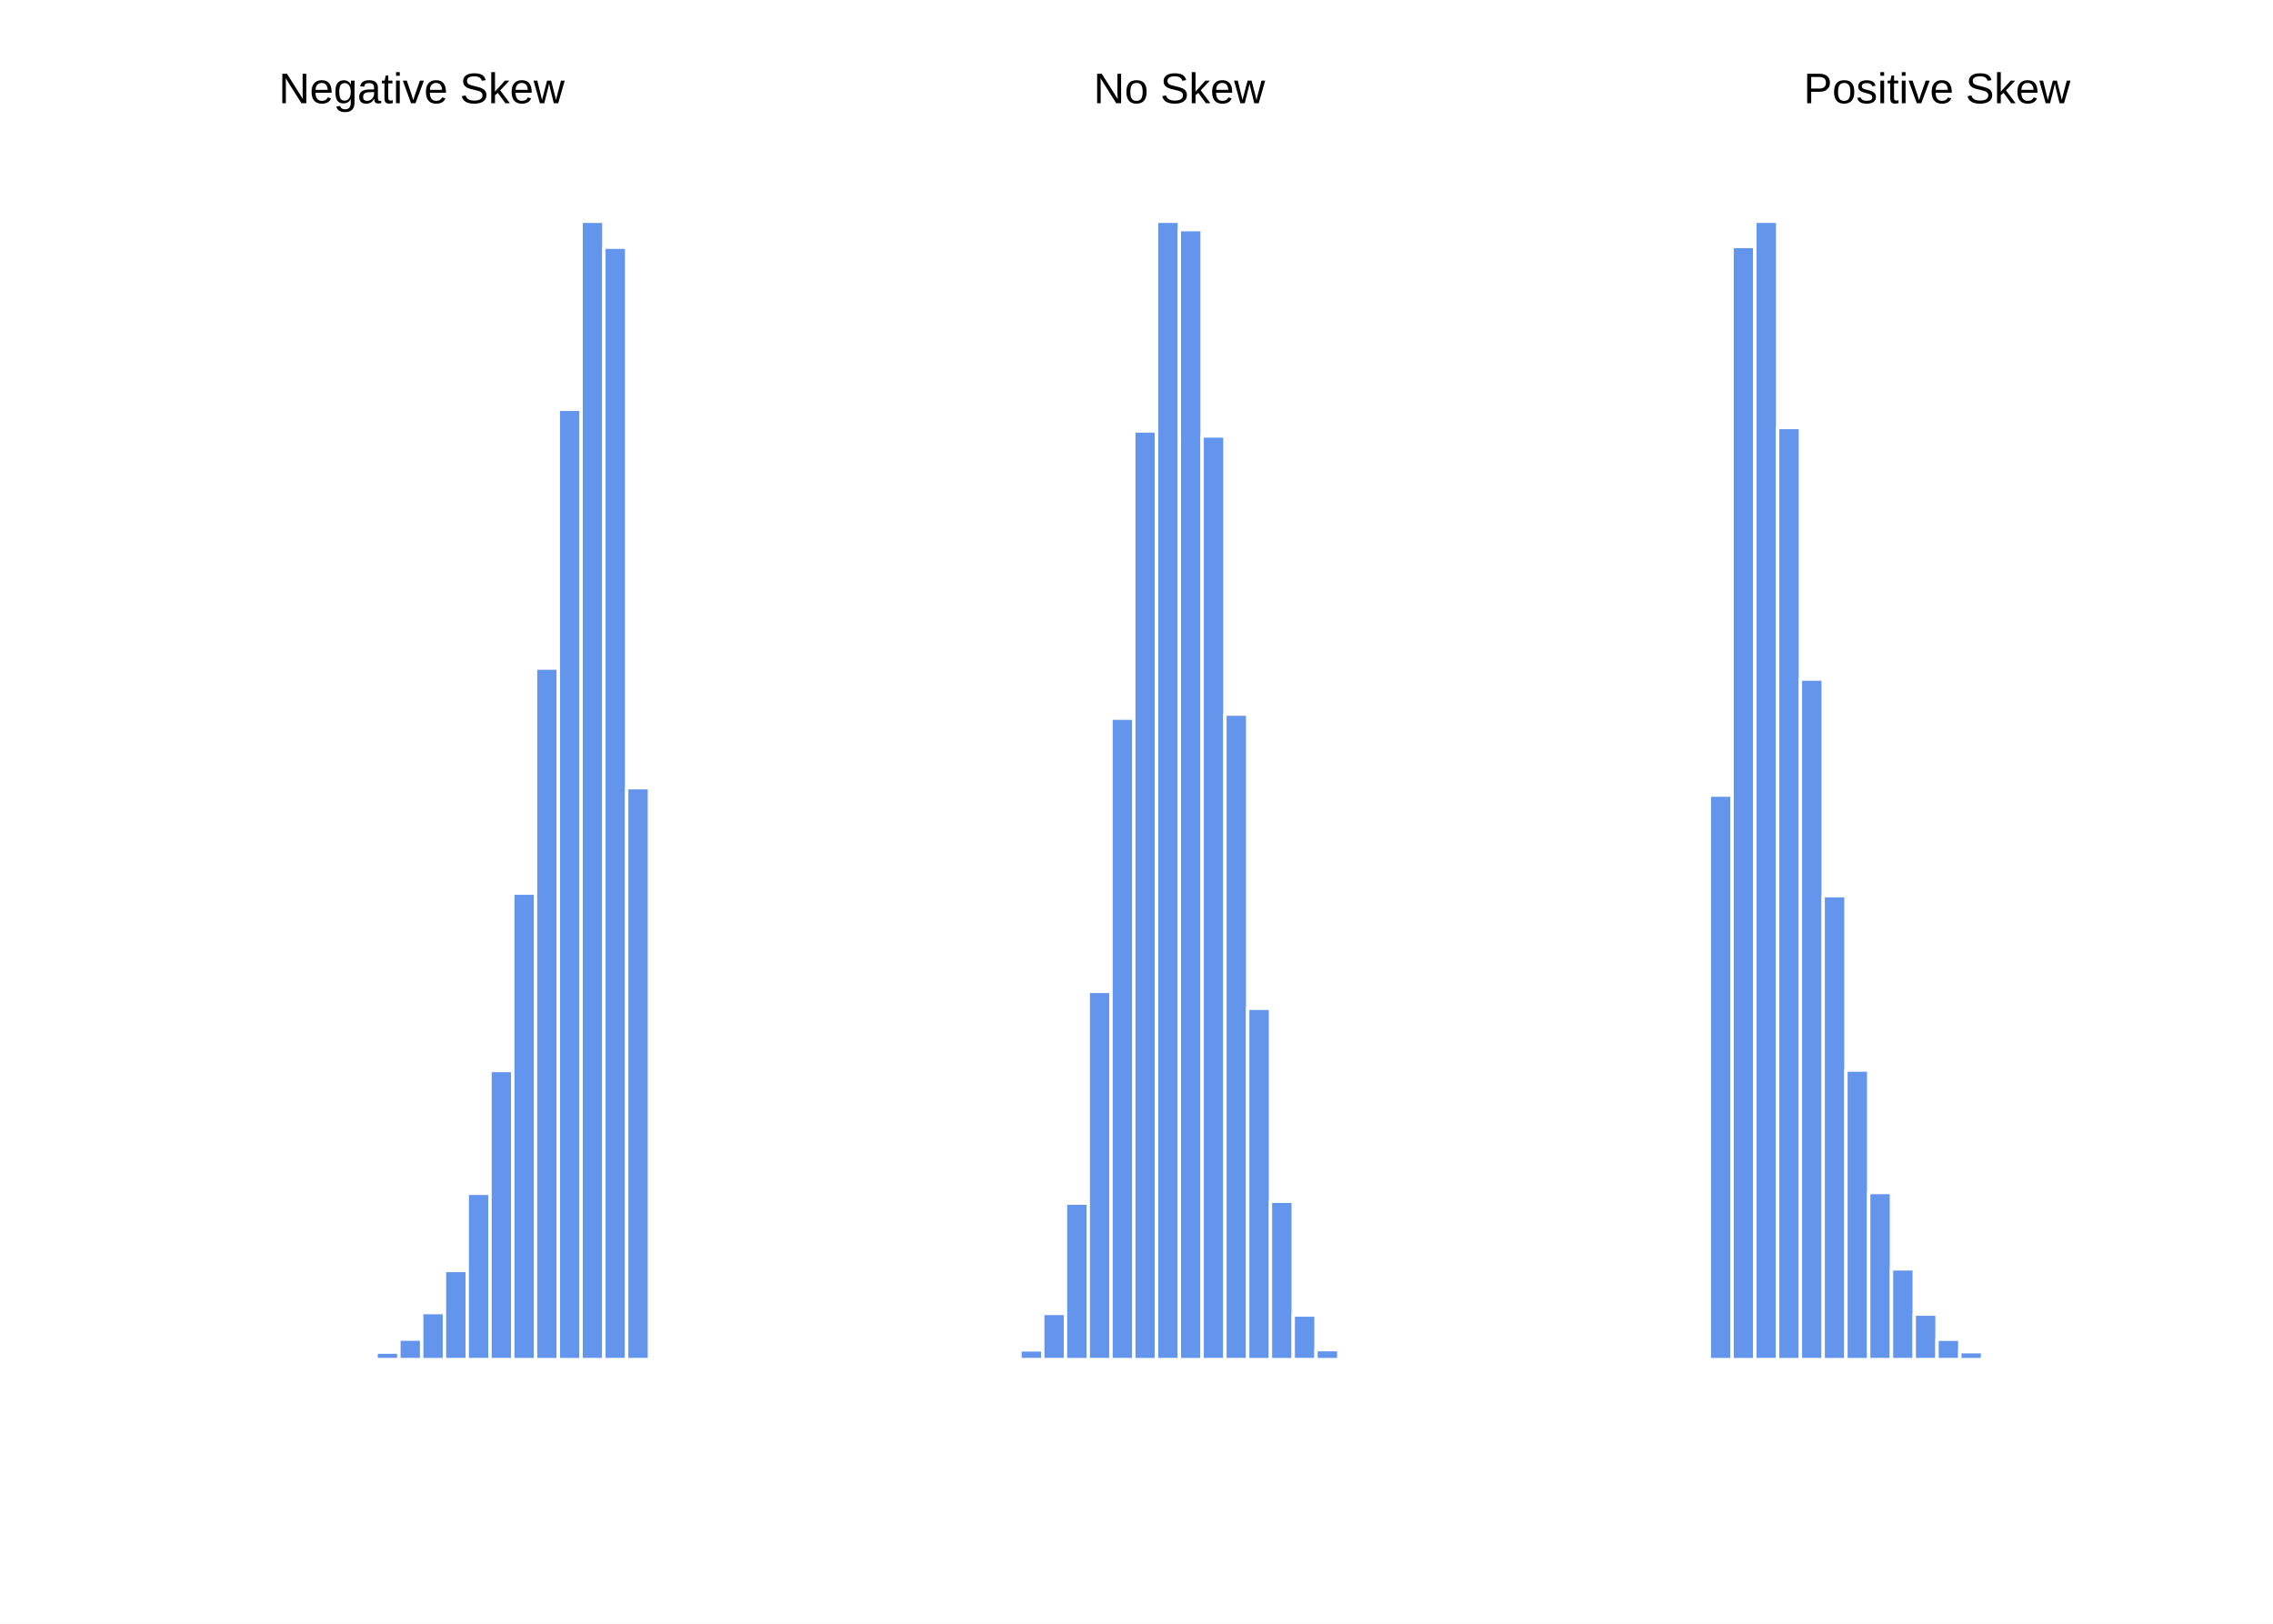
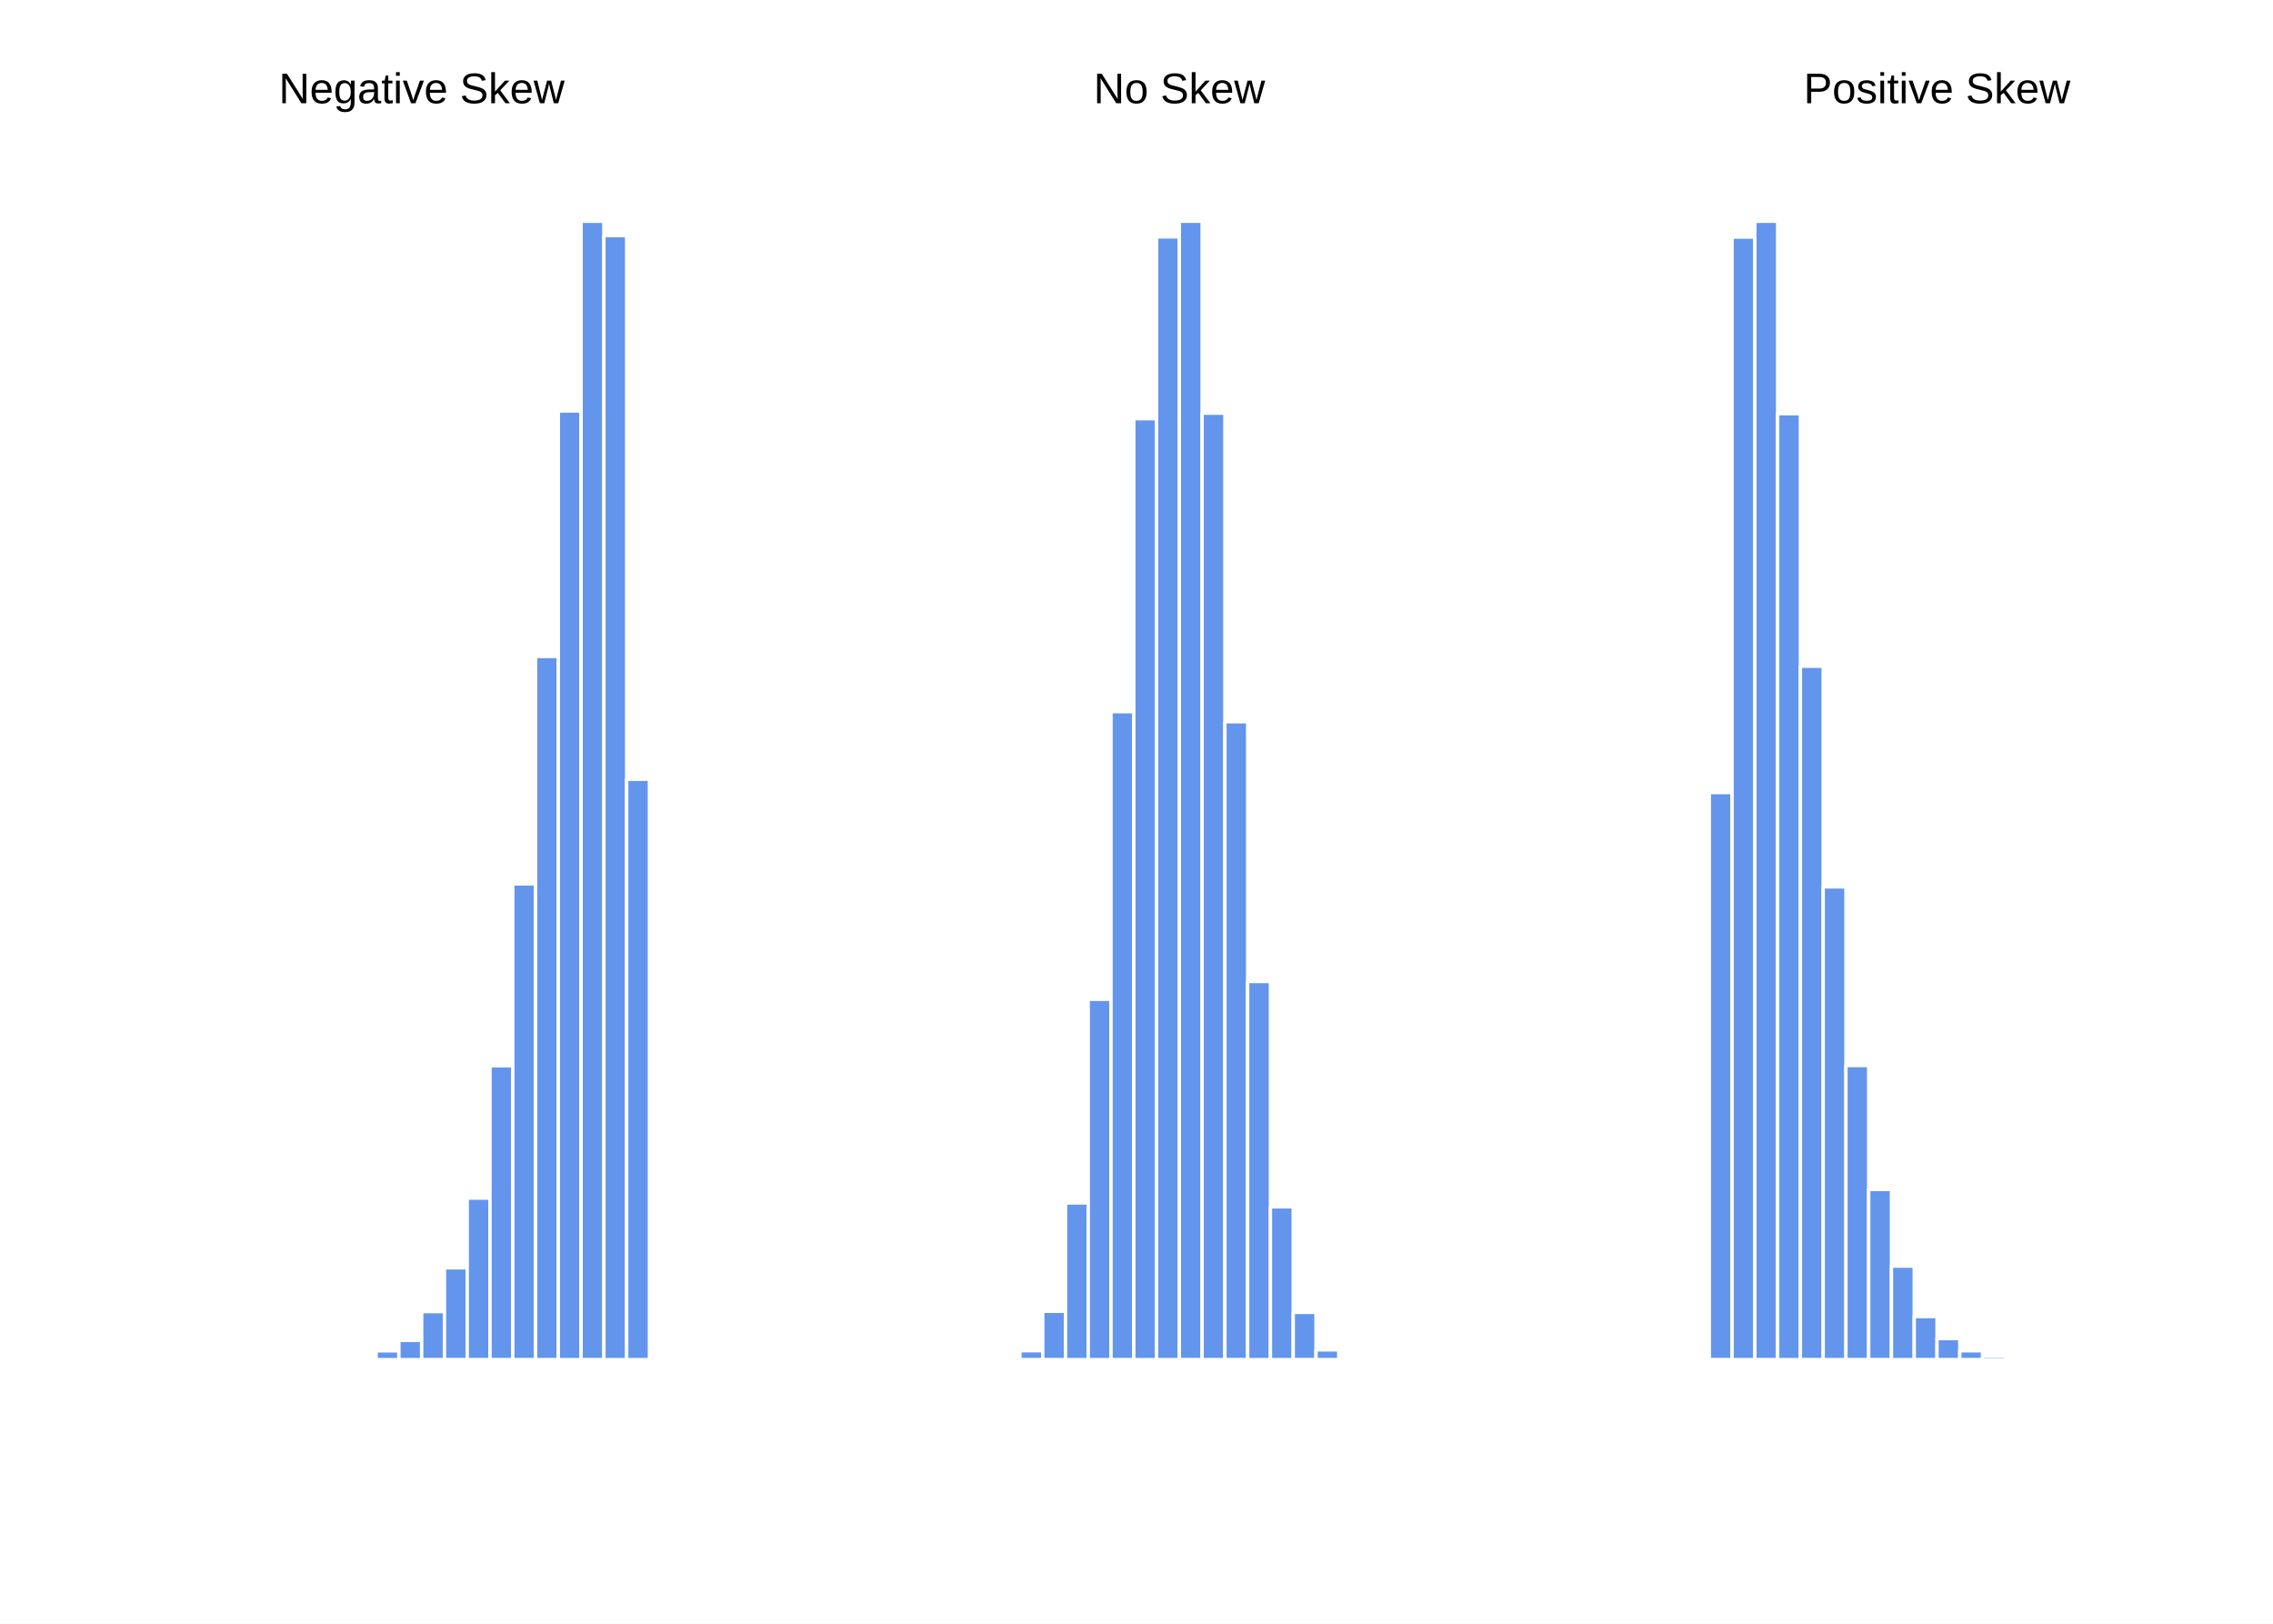
<svg xmlns="http://www.w3.org/2000/svg" class="svglite" width="504.00pt" height="360.00pt" viewBox="0 0 504.00 360.00">
  <defs>
    <style type="text/css">
    .svglite line, .svglite polyline, .svglite polygon, .svglite path, .svglite rect, .svglite circle {
      fill: none;
      stroke: #000000;
      stroke-linecap: round;
      stroke-linejoin: round;
      stroke-miterlimit: 10.00;
    }
    .svglite text {
      white-space: pre;
    }
  </style>
  </defs>
  <rect width="100%" height="100%" style="stroke: none; fill: #FFFFFF;" />
  <defs>
    <clipPath id="cpMC4wMHw1MDQuMDB8MC4wMHwzNjAuMDA=">
      <rect x="0.00" y="0.00" width="504.00" height="360.00" />
    </clipPath>
  </defs>
  <g clip-path="url(#cpMC4wMHw1MDQuMDB8MC4wMHwzNjAuMDA=)">
</g>
  <defs>
    <clipPath id="cpMzguOTd8MTQ4LjA0fDM4Ljk3fDMxMS41Mw==">
      <rect x="38.97" y="38.97" width="109.08" height="272.56" />
    </clipPath>
  </defs>
  <g clip-path="url(#cpMzguOTd8MTQ4LjA0fDM4Ljk3fDMxMS41Mw==)">
</g>
  <defs>
    <clipPath id="cpMC4wMHwxNjguMDB8MC4wMHwzNjAuMDA=">
      <rect x="0.00" y="0.00" width="168.00" height="360.00" />
    </clipPath>
  </defs>
  <g clip-path="url(#cpMC4wMHwxNjguMDB8MC4wMHwzNjAuMDA=)">
    <text x="93.50" y="22.89" text-anchor="middle" style="font-size: 9.50px; font-family: &quot;Arial&quot;;" textLength="63.38px" lengthAdjust="spacingAndGlyphs">Negative Skew</text>
  </g>
  <g clip-path="url(#cpMzguOTd8MTQ4LjA0fDM4Ljk3fDMxMS41Mw==)">
    <rect x="43.01" y="301.43" width="5.05" height="0.00" style="stroke-width: 0.75; stroke: #FFFFFF; fill: #6495ED;" />
    <rect x="48.06" y="301.43" width="5.05" height="0.00" style="stroke-width: 0.75; stroke: #FFFFFF; fill: #6495ED;" />
    <rect x="53.11" y="301.43" width="5.05" height="0.00" style="stroke-width: 0.75; stroke: #FFFFFF; fill: #6495ED;" />
    <rect x="58.16" y="301.43" width="5.05" height="0.00" style="stroke-width: 0.75; stroke: #FFFFFF; fill: #6495ED;" />
    <rect x="63.21" y="301.43" width="5.05" height="0.00" style="stroke-width: 0.75; stroke: #FFFFFF; fill: #6495ED;" />
-     <rect x="68.26" y="301.35" width="5.05" height="0.086" style="stroke-width: 0.75; stroke: #FFFFFF; fill: #6495ED;" />
-     <rect x="73.30" y="301.20" width="5.05" height="0.23" style="stroke-width: 0.75; stroke: #FFFFFF; fill: #6495ED;" />
-     <rect x="78.35" y="300.74" width="5.05" height="0.69" style="stroke-width: 0.75; stroke: #FFFFFF; fill: #6495ED;" />
-     <rect x="83.40" y="299.78" width="5.05" height="1.65" style="stroke-width: 0.75; stroke: #FFFFFF; fill: #6495ED;" />
-     <rect x="88.45" y="296.89" width="5.05" height="4.54" style="stroke-width: 0.75; stroke: #FFFFFF; fill: #6495ED;" />
-     <rect x="93.50" y="291.02" width="5.05" height="10.42" style="stroke-width: 0.75; stroke: #FFFFFF; fill: #6495ED;" />
-     <rect x="98.55" y="281.68" width="5.05" height="19.75" style="stroke-width: 0.75; stroke: #FFFFFF; fill: #6495ED;" />
-     <rect x="103.60" y="264.57" width="5.05" height="36.86" style="stroke-width: 0.75; stroke: #FFFFFF; fill: #6495ED;" />
-     <rect x="108.65" y="237.34" width="5.05" height="64.09" style="stroke-width: 0.75; stroke: #FFFFFF; fill: #6495ED;" />
-     <rect x="113.70" y="198.01" width="5.05" height="103.43" style="stroke-width: 0.75; stroke: #FFFFFF; fill: #6495ED;" />
-     <rect x="118.75" y="148.12" width="5.05" height="153.32" style="stroke-width: 0.75; stroke: #FFFFFF; fill: #6495ED;" />
-     <rect x="123.80" y="90.73" width="5.05" height="210.71" style="stroke-width: 0.75; stroke: #FFFFFF; fill: #6495ED;" />
+     <rect x="68.26" y="301.41" width="5.05" height="0.025" style="stroke-width: 0.75; stroke: #FFFFFF; fill: #6495ED;" />
+     <rect x="73.30" y="301.20" width="5.05" height="0.24" style="stroke-width: 0.75; stroke: #FFFFFF; fill: #6495ED;" />
+     <rect x="78.35" y="300.80" width="5.05" height="0.63" style="stroke-width: 0.75; stroke: #FFFFFF; fill: #6495ED;" />
+     <rect x="83.40" y="299.50" width="5.05" height="1.94" style="stroke-width: 0.75; stroke: #FFFFFF; fill: #6495ED;" />
+     <rect x="88.45" y="297.17" width="5.05" height="4.27" style="stroke-width: 0.75; stroke: #FFFFFF; fill: #6495ED;" />
+     <rect x="93.50" y="290.80" width="5.05" height="10.63" style="stroke-width: 0.75; stroke: #FFFFFF; fill: #6495ED;" />
+     <rect x="98.55" y="281.08" width="5.05" height="20.35" style="stroke-width: 0.75; stroke: #FFFFFF; fill: #6495ED;" />
+     <rect x="103.60" y="265.63" width="5.05" height="35.80" style="stroke-width: 0.75; stroke: #FFFFFF; fill: #6495ED;" />
+     <rect x="108.65" y="236.31" width="5.05" height="65.12" style="stroke-width: 0.75; stroke: #FFFFFF; fill: #6495ED;" />
+     <rect x="113.70" y="195.97" width="5.05" height="105.46" style="stroke-width: 0.75; stroke: #FFFFFF; fill: #6495ED;" />
+     <rect x="118.75" y="145.55" width="5.05" height="155.88" style="stroke-width: 0.75; stroke: #FFFFFF; fill: #6495ED;" />
+     <rect x="123.80" y="91.13" width="5.05" height="210.31" style="stroke-width: 0.75; stroke: #FFFFFF; fill: #6495ED;" />
    <rect x="128.85" y="49.06" width="5.05" height="252.37" style="stroke-width: 0.75; stroke: #FFFFFF; fill: #6495ED;" />
-     <rect x="133.90" y="54.81" width="5.05" height="246.62" style="stroke-width: 0.75; stroke: #FFFFFF; fill: #6495ED;" />
-     <rect x="138.95" y="174.64" width="5.05" height="126.79" style="stroke-width: 0.75; stroke: #FFFFFF; fill: #6495ED;" />
+     <rect x="133.90" y="52.24" width="5.05" height="249.20" style="stroke-width: 0.75; stroke: #FFFFFF; fill: #6495ED;" />
+     <rect x="138.95" y="172.77" width="5.05" height="128.67" style="stroke-width: 0.75; stroke: #FFFFFF; fill: #6495ED;" />
  </g>
  <defs>
    <clipPath id="cpMjA2Ljk3fDMxNi4wNHwzOC45N3wzMTEuNTM=">
      <rect x="206.97" y="38.97" width="109.08" height="272.56" />
    </clipPath>
  </defs>
  <g clip-path="url(#cpMjA2Ljk3fDMxNi4wNHwzOC45N3wzMTEuNTM=)">
</g>
  <defs>
    <clipPath id="cpMTY4LjAwfDMzNi4wMHwwLjAwfDM2MC4wMA==">
      <rect x="168.00" y="0.00" width="168.00" height="360.00" />
    </clipPath>
  </defs>
  <g clip-path="url(#cpMTY4LjAwfDMzNi4wMHwwLjAwfDM2MC4wMA==)">
    <text x="261.50" y="22.89" text-anchor="middle" style="font-size: 9.50px; font-family: &quot;Arial&quot;;" textLength="38.02px" lengthAdjust="spacingAndGlyphs">No Skew</text>
  </g>
  <g clip-path="url(#cpMjA2Ljk3fDMxNi4wNHwzOC45N3wzMTEuNTM=)">
    <rect x="211.01" y="301.43" width="5.05" height="0.00" style="stroke-width: 0.75; stroke: #FFFFFF; fill: #6495ED;" />
-     <rect x="216.06" y="301.43" width="5.05" height="0.00" style="stroke-width: 0.75; stroke: #FFFFFF; fill: #6495ED;" />
-     <rect x="221.11" y="301.20" width="5.05" height="0.23" style="stroke-width: 0.75; stroke: #FFFFFF; fill: #6495ED;" />
-     <rect x="226.16" y="299.28" width="5.05" height="2.15" style="stroke-width: 0.75; stroke: #FFFFFF; fill: #6495ED;" />
-     <rect x="231.21" y="291.19" width="5.05" height="10.24" style="stroke-width: 0.75; stroke: #FFFFFF; fill: #6495ED;" />
-     <rect x="236.26" y="266.75" width="5.05" height="34.69" style="stroke-width: 0.75; stroke: #FFFFFF; fill: #6495ED;" />
-     <rect x="241.30" y="219.80" width="5.05" height="81.63" style="stroke-width: 0.75; stroke: #FFFFFF; fill: #6495ED;" />
-     <rect x="246.35" y="159.23" width="5.05" height="142.20" style="stroke-width: 0.75; stroke: #FFFFFF; fill: #6495ED;" />
-     <rect x="251.40" y="95.55" width="5.05" height="205.89" style="stroke-width: 0.75; stroke: #FFFFFF; fill: #6495ED;" />
-     <rect x="256.45" y="49.06" width="5.05" height="252.37" style="stroke-width: 0.75; stroke: #FFFFFF; fill: #6495ED;" />
-     <rect x="261.50" y="50.91" width="5.05" height="250.53" style="stroke-width: 0.75; stroke: #FFFFFF; fill: #6495ED;" />
-     <rect x="266.55" y="96.66" width="5.05" height="204.77" style="stroke-width: 0.75; stroke: #FFFFFF; fill: #6495ED;" />
-     <rect x="271.60" y="158.33" width="5.05" height="143.10" style="stroke-width: 0.75; stroke: #FFFFFF; fill: #6495ED;" />
-     <rect x="276.65" y="223.55" width="5.05" height="77.89" style="stroke-width: 0.75; stroke: #FFFFFF; fill: #6495ED;" />
-     <rect x="281.70" y="266.33" width="5.05" height="35.11" style="stroke-width: 0.75; stroke: #FFFFFF; fill: #6495ED;" />
-     <rect x="286.75" y="291.55" width="5.05" height="9.88" style="stroke-width: 0.75; stroke: #FFFFFF; fill: #6495ED;" />
-     <rect x="291.80" y="299.23" width="5.05" height="2.21" style="stroke-width: 0.75; stroke: #FFFFFF; fill: #6495ED;" />
+     <rect x="216.06" y="301.42" width="5.05" height="0.015" style="stroke-width: 0.75; stroke: #FFFFFF; fill: #6495ED;" />
+     <rect x="221.11" y="301.35" width="5.05" height="0.088" style="stroke-width: 0.75; stroke: #FFFFFF; fill: #6495ED;" />
+     <rect x="226.16" y="299.47" width="5.05" height="1.96" style="stroke-width: 0.75; stroke: #FFFFFF; fill: #6495ED;" />
+     <rect x="231.21" y="290.74" width="5.05" height="10.69" style="stroke-width: 0.75; stroke: #FFFFFF; fill: #6495ED;" />
+     <rect x="236.26" y="266.70" width="5.05" height="34.74" style="stroke-width: 0.75; stroke: #FFFFFF; fill: #6495ED;" />
+     <rect x="241.30" y="221.56" width="5.05" height="79.88" style="stroke-width: 0.75; stroke: #FFFFFF; fill: #6495ED;" />
+     <rect x="246.35" y="157.78" width="5.05" height="143.65" style="stroke-width: 0.75; stroke: #FFFFFF; fill: #6495ED;" />
+     <rect x="251.40" y="92.83" width="5.05" height="208.61" style="stroke-width: 0.75; stroke: #FFFFFF; fill: #6495ED;" />
+     <rect x="256.45" y="52.53" width="5.05" height="248.91" style="stroke-width: 0.75; stroke: #FFFFFF; fill: #6495ED;" />
+     <rect x="261.50" y="49.06" width="5.05" height="252.37" style="stroke-width: 0.75; stroke: #FFFFFF; fill: #6495ED;" />
+     <rect x="266.55" y="91.61" width="5.05" height="209.82" style="stroke-width: 0.75; stroke: #FFFFFF; fill: #6495ED;" />
+     <rect x="271.60" y="160.02" width="5.05" height="141.41" style="stroke-width: 0.75; stroke: #FFFFFF; fill: #6495ED;" />
+     <rect x="276.65" y="217.61" width="5.05" height="83.83" style="stroke-width: 0.75; stroke: #FFFFFF; fill: #6495ED;" />
+     <rect x="281.70" y="267.56" width="5.05" height="33.88" style="stroke-width: 0.75; stroke: #FFFFFF; fill: #6495ED;" />
+     <rect x="286.75" y="290.96" width="5.05" height="10.47" style="stroke-width: 0.75; stroke: #FFFFFF; fill: #6495ED;" />
+     <rect x="291.80" y="299.28" width="5.05" height="2.15" style="stroke-width: 0.75; stroke: #FFFFFF; fill: #6495ED;" />
    <rect x="296.85" y="301.23" width="5.05" height="0.20" style="stroke-width: 0.75; stroke: #FFFFFF; fill: #6495ED;" />
-     <rect x="301.90" y="301.43" width="5.05" height="0.00" style="stroke-width: 0.75; stroke: #FFFFFF; fill: #6495ED;" />
+     <rect x="301.90" y="301.42" width="5.05" height="0.015" style="stroke-width: 0.75; stroke: #FFFFFF; fill: #6495ED;" />
    <rect x="306.95" y="301.43" width="5.05" height="0.00" style="stroke-width: 0.75; stroke: #FFFFFF; fill: #6495ED;" />
  </g>
  <defs>
    <clipPath id="cpMzc0Ljk3fDQ4NC4wNHwzOC45N3wzMTEuNTM=">
      <rect x="374.97" y="38.97" width="109.08" height="272.56" />
    </clipPath>
  </defs>
  <g clip-path="url(#cpMzc0Ljk3fDQ4NC4wNHwzOC45N3wzMTEuNTM=)">
</g>
  <defs>
    <clipPath id="cpMzM2LjAwfDUwNC4wMHwwLjAwfDM2MC4wMA==">
      <rect x="336.00" y="0.00" width="168.00" height="360.00" />
    </clipPath>
  </defs>
  <g clip-path="url(#cpMzM2LjAwfDUwNC4wMHwwLjAwfDM2MC4wMA==)">
    <text x="429.50" y="22.89" text-anchor="middle" style="font-size: 9.50px; font-family: &quot;Arial&quot;;" textLength="59.15px" lengthAdjust="spacingAndGlyphs">Positive Skew</text>
  </g>
  <g clip-path="url(#cpMzc0Ljk3fDQ4NC4wNHwzOC45N3wzMTEuNTM=)">
-     <rect x="379.01" y="176.28" width="5.05" height="125.16" style="stroke-width: 0.75; stroke: #FFFFFF; fill: #6495ED;" />
-     <rect x="384.06" y="54.63" width="5.05" height="246.81" style="stroke-width: 0.75; stroke: #FFFFFF; fill: #6495ED;" />
+     <rect x="379.01" y="175.71" width="5.05" height="125.72" style="stroke-width: 0.75; stroke: #FFFFFF; fill: #6495ED;" />
+     <rect x="384.06" y="52.56" width="5.05" height="248.88" style="stroke-width: 0.75; stroke: #FFFFFF; fill: #6495ED;" />
    <rect x="389.11" y="49.06" width="5.05" height="252.37" style="stroke-width: 0.75; stroke: #FFFFFF; fill: #6495ED;" />
-     <rect x="394.16" y="94.78" width="5.05" height="206.66" style="stroke-width: 0.75; stroke: #FFFFFF; fill: #6495ED;" />
-     <rect x="399.21" y="150.56" width="5.05" height="150.87" style="stroke-width: 0.75; stroke: #FFFFFF; fill: #6495ED;" />
-     <rect x="404.26" y="198.58" width="5.05" height="102.86" style="stroke-width: 0.75; stroke: #FFFFFF; fill: #6495ED;" />
-     <rect x="409.30" y="237.25" width="5.05" height="64.19" style="stroke-width: 0.75; stroke: #FFFFFF; fill: #6495ED;" />
-     <rect x="414.35" y="264.39" width="5.05" height="37.04" style="stroke-width: 0.75; stroke: #FFFFFF; fill: #6495ED;" />
-     <rect x="419.40" y="281.31" width="5.05" height="20.12" style="stroke-width: 0.75; stroke: #FFFFFF; fill: #6495ED;" />
-     <rect x="424.45" y="291.35" width="5.05" height="10.08" style="stroke-width: 0.75; stroke: #FFFFFF; fill: #6495ED;" />
-     <rect x="429.50" y="296.92" width="5.05" height="4.51" style="stroke-width: 0.75; stroke: #FFFFFF; fill: #6495ED;" />
-     <rect x="434.55" y="299.69" width="5.05" height="1.75" style="stroke-width: 0.75; stroke: #FFFFFF; fill: #6495ED;" />
-     <rect x="439.60" y="300.75" width="5.05" height="0.69" style="stroke-width: 0.75; stroke: #FFFFFF; fill: #6495ED;" />
-     <rect x="444.65" y="301.28" width="5.05" height="0.16" style="stroke-width: 0.75; stroke: #FFFFFF; fill: #6495ED;" />
-     <rect x="449.70" y="301.37" width="5.05" height="0.061" style="stroke-width: 0.75; stroke: #FFFFFF; fill: #6495ED;" />
+     <rect x="394.16" y="91.71" width="5.05" height="209.73" style="stroke-width: 0.75; stroke: #FFFFFF; fill: #6495ED;" />
+     <rect x="399.21" y="147.70" width="5.05" height="153.73" style="stroke-width: 0.75; stroke: #FFFFFF; fill: #6495ED;" />
+     <rect x="404.26" y="196.63" width="5.05" height="104.81" style="stroke-width: 0.75; stroke: #FFFFFF; fill: #6495ED;" />
+     <rect x="409.30" y="236.23" width="5.05" height="65.20" style="stroke-width: 0.75; stroke: #FFFFFF; fill: #6495ED;" />
+     <rect x="414.35" y="263.72" width="5.05" height="37.71" style="stroke-width: 0.75; stroke: #FFFFFF; fill: #6495ED;" />
+     <rect x="419.40" y="280.71" width="5.05" height="20.73" style="stroke-width: 0.75; stroke: #FFFFFF; fill: #6495ED;" />
+     <rect x="424.45" y="291.89" width="5.05" height="9.54" style="stroke-width: 0.75; stroke: #FFFFFF; fill: #6495ED;" />
+     <rect x="429.50" y="296.77" width="5.05" height="4.66" style="stroke-width: 0.75; stroke: #FFFFFF; fill: #6495ED;" />
+     <rect x="434.55" y="299.49" width="5.05" height="1.94" style="stroke-width: 0.75; stroke: #FFFFFF; fill: #6495ED;" />
+     <rect x="439.60" y="300.62" width="5.05" height="0.82" style="stroke-width: 0.75; stroke: #FFFFFF; fill: #6495ED;" />
+     <rect x="444.65" y="301.25" width="5.05" height="0.19" style="stroke-width: 0.75; stroke: #FFFFFF; fill: #6495ED;" />
+     <rect x="449.70" y="301.37" width="5.05" height="0.062" style="stroke-width: 0.75; stroke: #FFFFFF; fill: #6495ED;" />
    <rect x="454.75" y="301.43" width="5.05" height="0.00" style="stroke-width: 0.75; stroke: #FFFFFF; fill: #6495ED;" />
    <rect x="459.80" y="301.43" width="5.05" height="0.00" style="stroke-width: 0.75; stroke: #FFFFFF; fill: #6495ED;" />
    <rect x="464.85" y="301.43" width="5.05" height="0.00" style="stroke-width: 0.75; stroke: #FFFFFF; fill: #6495ED;" />
    <rect x="469.90" y="301.43" width="5.05" height="0.00" style="stroke-width: 0.75; stroke: #FFFFFF; fill: #6495ED;" />
    <rect x="474.95" y="301.43" width="5.05" height="0.00" style="stroke-width: 0.75; stroke: #FFFFFF; fill: #6495ED;" />
  </g>
</svg>
